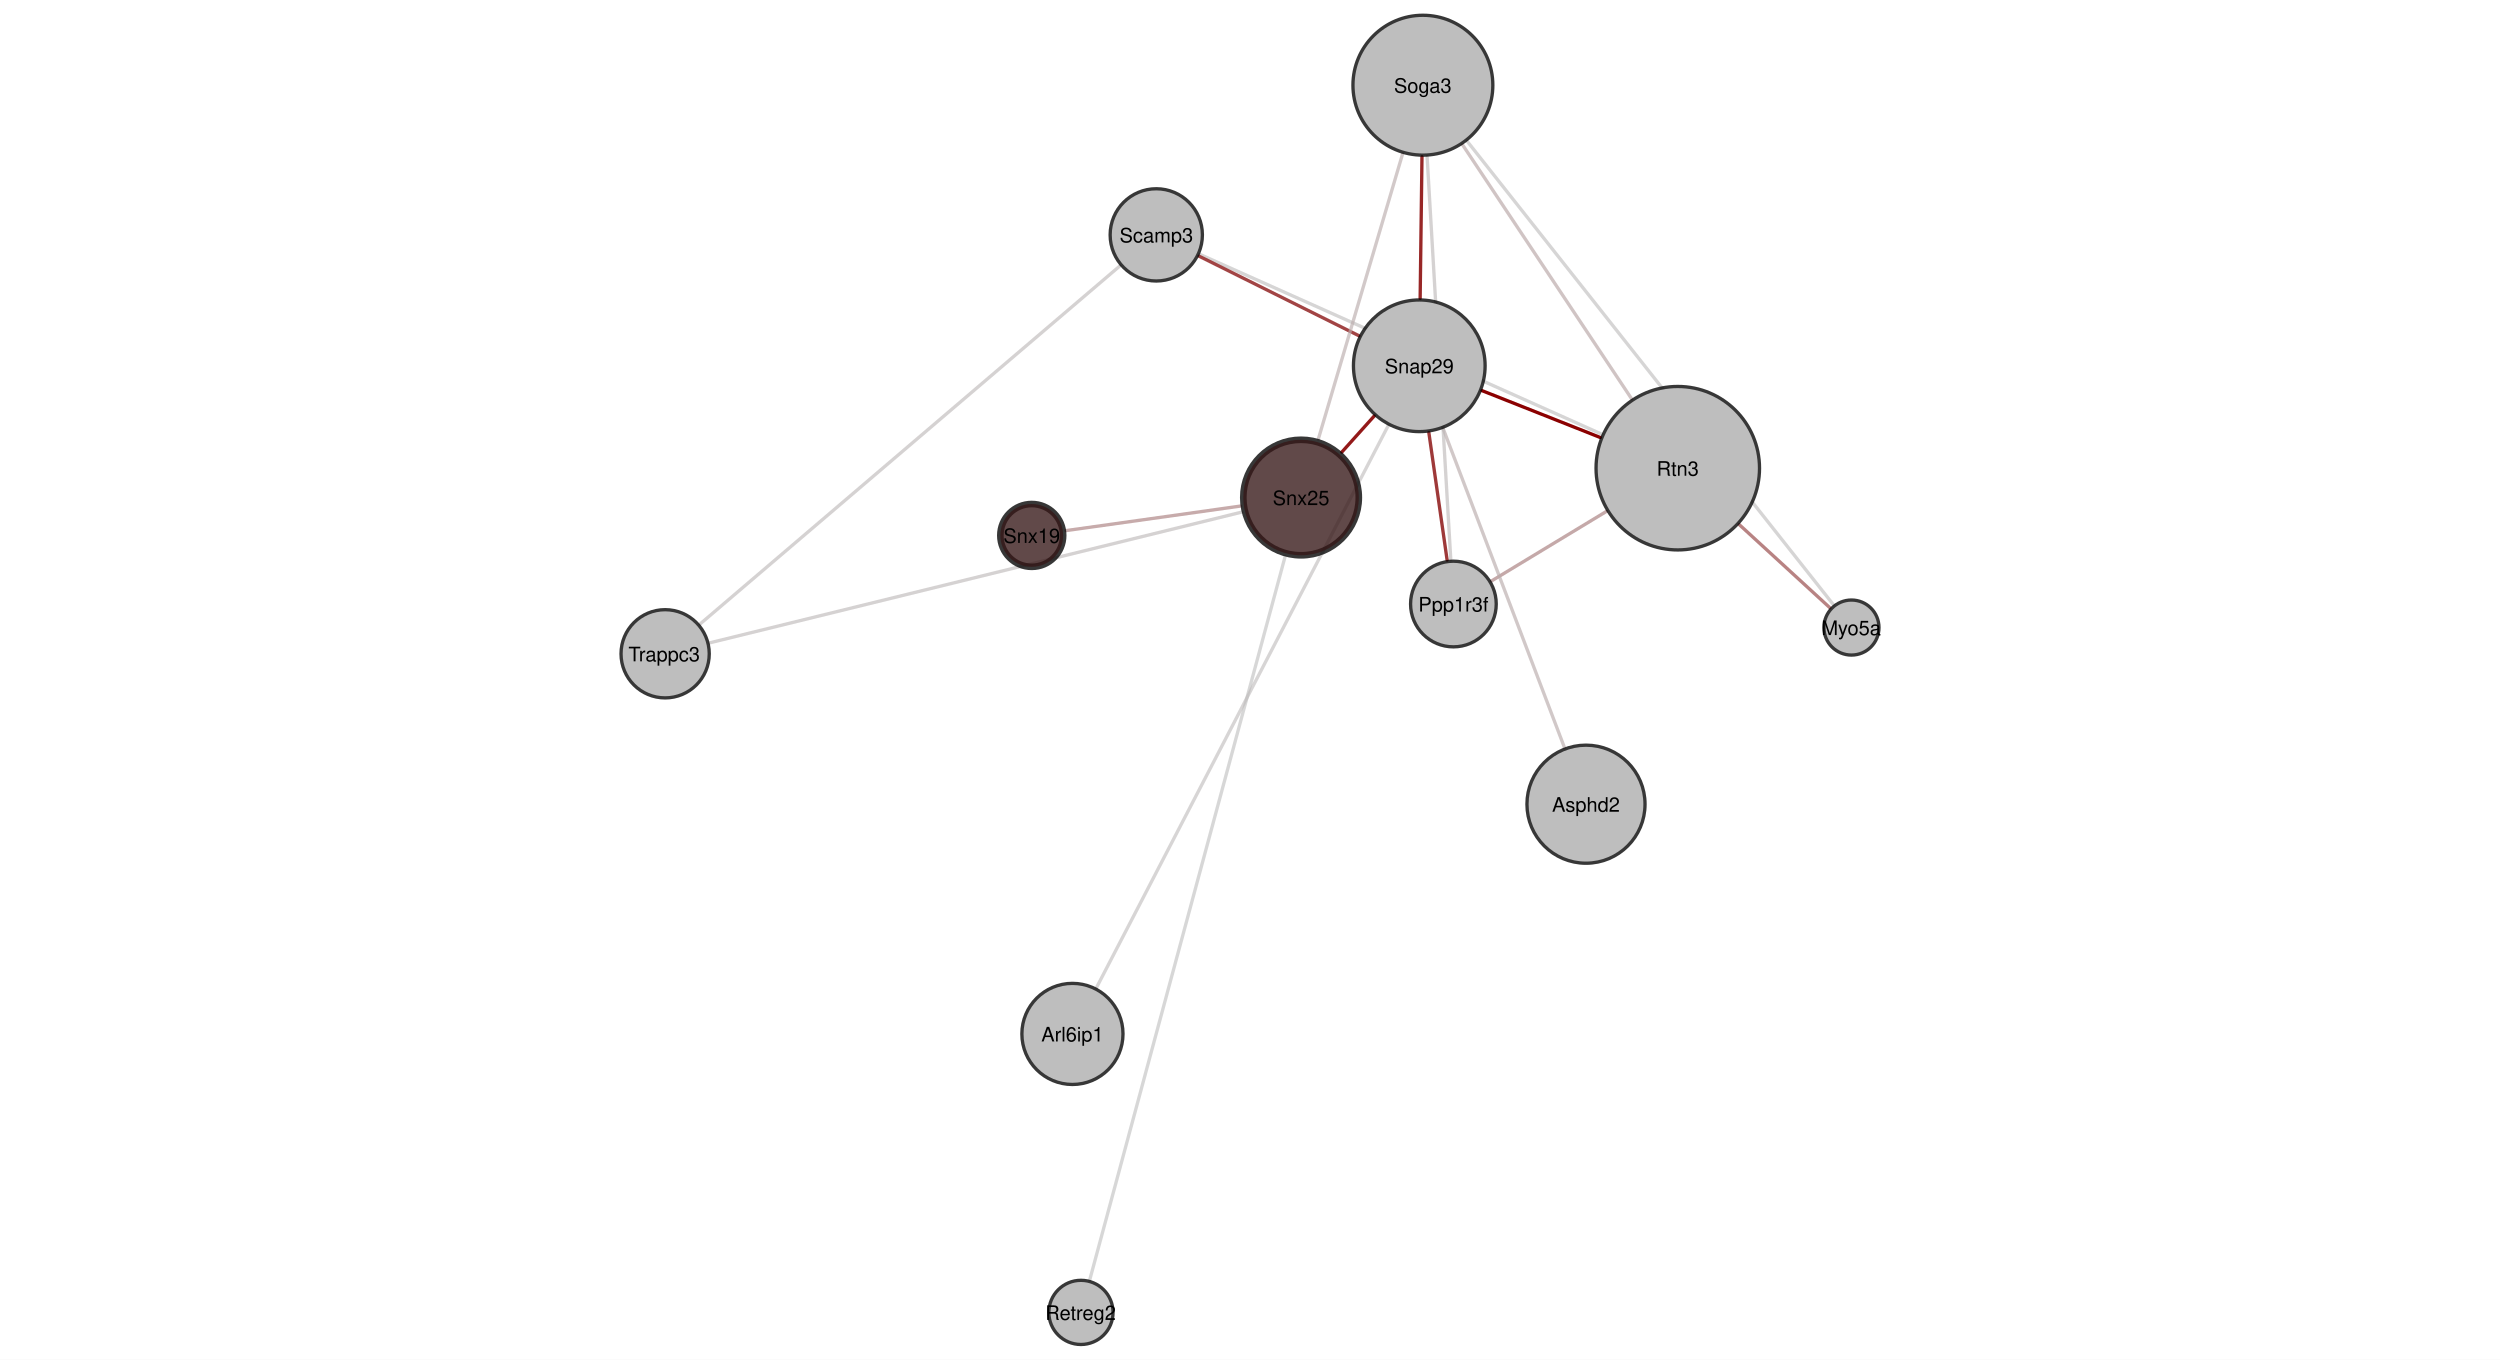
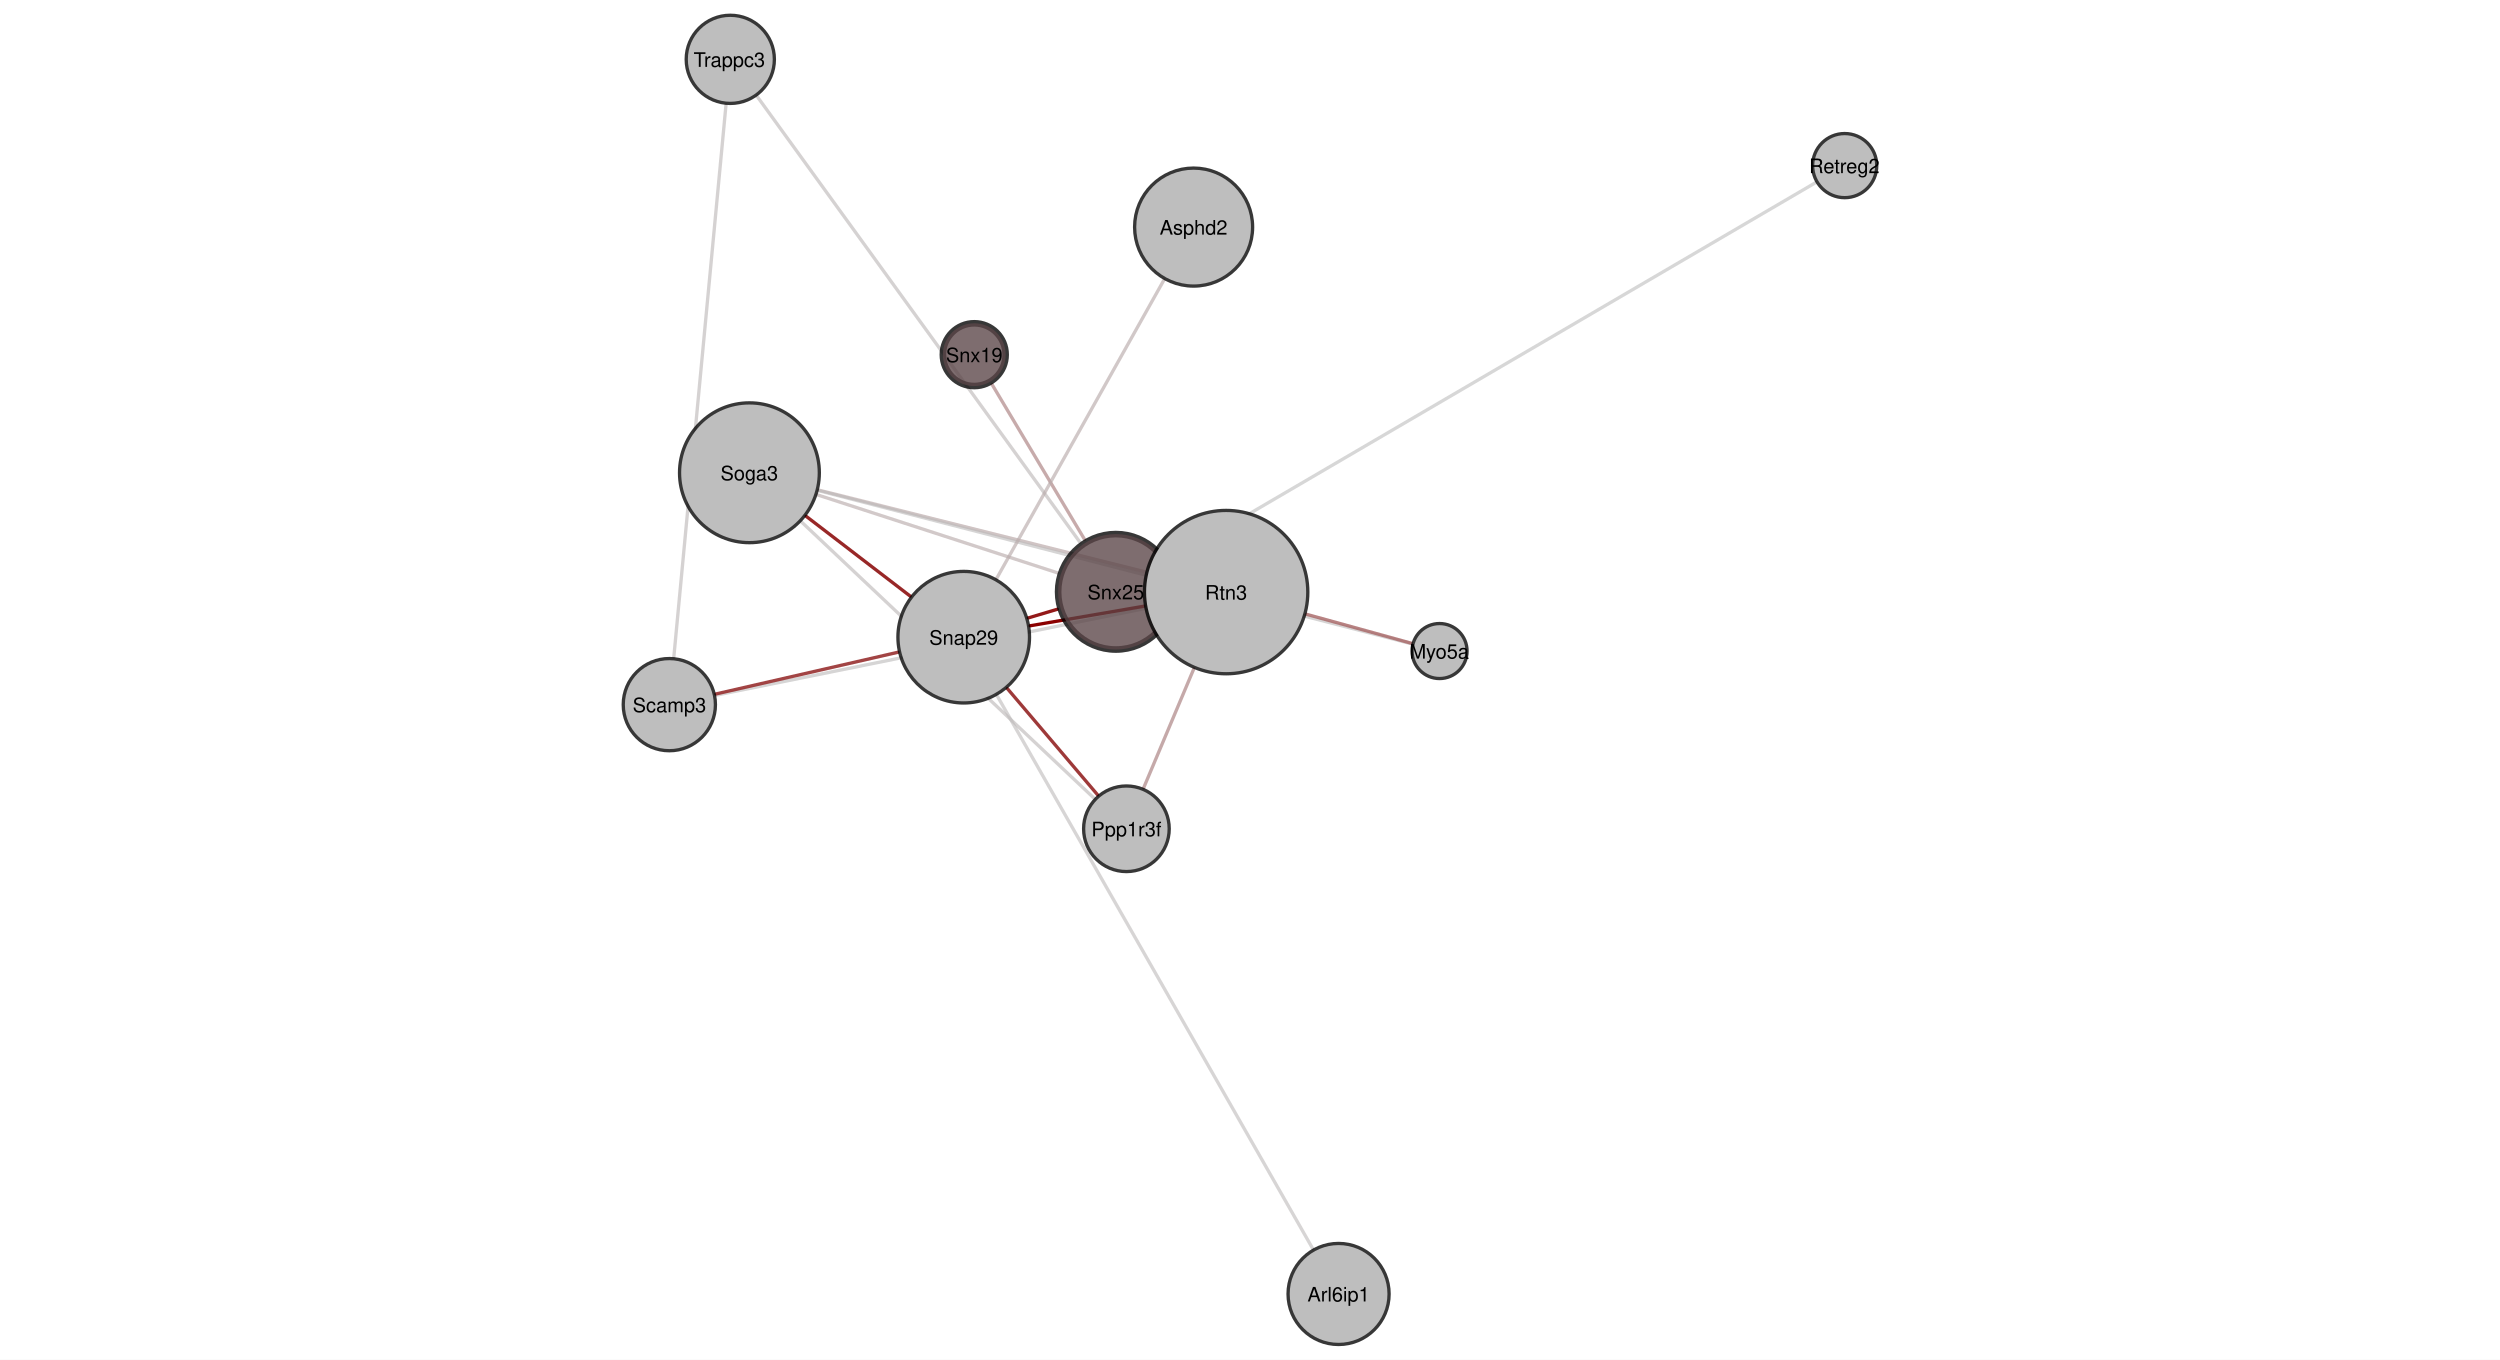
<svg xmlns="http://www.w3.org/2000/svg" version="1.1" baseProfile="full" x="0px" y="0px" width="877px" height="477px" viewBox="0 0 877 477">
  <g stroke-linejoin="miter" stroke-dashoffset="0" stroke-dasharray="none" stroke-width="1" stroke-miterlimit="10" stroke-linecap="square">
    <g fill-opacity="1" fill-rule="nonzero" stroke="none" fill="#ffffff">
      <path d="M 0 0 L 877 0 L 877 477 L 0 477 L 0 0 z" />
    </g>
-     <g transform="matrix(0.5851341, 0, 0, 0.5851341, 459.5006, 211.1498)">
+     <g transform="matrix(0.5847582, 0, 0, 0.5847582, 390.9037, 192.3258)">
+       <g stroke-linejoin="round" stroke-width="2" stroke-linecap="round" fill="none" stroke-opacity="0.624" stroke="#bcb7b7">
+         <path d="M -232.96 -265.971 L -264.255 65.296" />
+       </g>
+     </g>
+     <g transform="matrix(0.5847582, 0, 0, 0.5847582, 390.9037, 192.3258)">
+       <g stroke-linejoin="round" stroke-width="2" stroke-linecap="round" fill="none" stroke-opacity="0.624" stroke="#bcb7b7">
+         <path d="M -20.575 -3.54 L -214.282 -271.065" />
+       </g>
+     </g>
+     <g transform="matrix(0.5847582, 0, 0, 0.5847582, 390.9037, 192.3258)">
+       <g stroke-linejoin="round" stroke-width="2" stroke-linecap="round" fill="none" stroke-opacity="0.647" stroke="#b9acac">
+         <path d="M -178.068 -32.017 L -33.93 14.812" />
+       </g>
+     </g>
+     <g transform="matrix(0.5847582, 0, 0, 0.5847582, 390.9037, 192.3258)">
+       <g stroke-linejoin="round" stroke-width="2" stroke-linecap="round" fill="none" stroke-opacity="0.624" stroke="#bcb7b7">
+         <path d="M -12.142 149.974 L -187.686 -15.805" />
+       </g>
+     </g>
+     <g transform="matrix(0.5847582, 0, 0, 0.5847582, 390.9037, 192.3258)">
+       <g stroke-linejoin="round" stroke-width="2" stroke-linecap="round" fill="none" stroke-opacity="0.659" stroke="#b8a6a6">
+         <path d="M 18.572 14.163 L -177.252 -34.857" />
+       </g>
+     </g>
+     <g transform="matrix(0.5847582, 0, 0, 0.5847582, 390.9037, 192.3258)">
+       <g stroke-linejoin="round" stroke-width="2" stroke-linecap="round" fill="none" stroke-opacity="0.945" stroke="#921b1b">
+         <path d="M -122.452 28.72 L -184.838 -19.147" />
+       </g>
+     </g>
+     <g transform="matrix(0.5847582, 0, 0, 0.5847582, 390.9037, 192.3258)">
+       <g stroke-linejoin="round" stroke-width="2" stroke-linecap="round" fill="none" stroke-opacity="0.616" stroke="#bdbbbb">
+         <path d="M 178.165 57.29 L -177.332 -34.544" />
+       </g>
+     </g>
+     <g transform="matrix(0.5847582, 0, 0, 0.5847582, 390.9037, 192.3258)">
+       <g stroke-linejoin="round" stroke-width="2" stroke-linecap="round" fill="none" stroke-opacity="0.616" stroke="#bdbbbb">
+         <path d="M 18.067 36.21 L -238.866 88.144" />
+       </g>
+     </g>
+     <g transform="matrix(0.5847582, 0, 0, 0.5847582, 390.9037, 192.3258)">
+       <g stroke-linejoin="round" stroke-width="2" stroke-linecap="round" fill="none" stroke-opacity="0.902" stroke="#983030">
+         <path d="M -129.791 62.392 L -239.021 87.421" />
+       </g>
+     </g>
+     <g transform="matrix(0.5847582, 0, 0, 0.5847582, 390.9037, 192.3258)">
+       <g stroke-linejoin="round" stroke-width="2" stroke-linecap="round" fill="none" stroke-opacity="0.714" stroke="#b08a8a">
+         <path d="M -73.346 -98.246 L -17.869 -5.322" />
+       </g>
+     </g>
+     <g transform="matrix(0.5847582, 0, 0, 0.5847582, 390.9037, 192.3258)">
+       <g stroke-linejoin="round" stroke-width="2" stroke-linecap="round" fill="none" stroke-opacity="0.651" stroke="#b9aaaa">
+         <path d="M -70.561 18.055 L 29.768 -160.922" />
+       </g>
+     </g>
+     <g transform="matrix(0.5847582, 0, 0, 0.5847582, 390.9037, 192.3258)">
+       <g stroke-linejoin="round" stroke-width="2" stroke-linecap="round" fill="none" stroke-opacity="0.965" stroke="#901212">
+         <path d="M -51.571 41.786 L -34.194 36.602" />
+       </g>
+     </g>
+     <g transform="matrix(0.5847582, 0, 0, 0.5847582, 390.9037, 192.3258)">
+       <g stroke-linejoin="round" stroke-width="2" stroke-linecap="round" fill="none" stroke-opacity="0.612" stroke="#bdbbbb">
+         <path d="M 119.013 420.167 L -70.289 88.498" />
+       </g>
+     </g>
+     <g transform="matrix(0.5847582, 0, 0, 0.5847582, 390.9037, 192.3258)">
+       <g stroke-linejoin="round" stroke-width="2" stroke-linecap="round" fill="none" stroke-opacity="0.918" stroke="#962929">
+         <path d="M -10.014 147.956 L -64.155 84.199" />
+       </g>
+     </g>
+     <g transform="matrix(0.5847582, 0, 0, 0.5847582, 390.9037, 192.3258)">
+       <g stroke-linejoin="round" stroke-width="2" stroke-linecap="round" fill="none" stroke-opacity="1" stroke="#8b0000">
+         <path d="M 17.798 34.771 L -50.466 46.501" />
+       </g>
+     </g>
+     <g transform="matrix(0.5847582, 0, 0, 0.5847582, 390.9037, 192.3258)">
      <g stroke-linejoin="round" stroke-width="2" stroke-linecap="round" fill="none" stroke-opacity="0.608" stroke="#bebebe">
-         <path d="M -131.969 406.416 L -14.836 -27.21" />
-       </g>
-     </g>
-     <g transform="matrix(0.5851341, 0, 0, 0.5851341, 459.5006, 211.1498)">
-       <g stroke-linejoin="round" stroke-width="2" stroke-linecap="round" fill="none" stroke-opacity="0.612" stroke="#bdbbbb">
-         <path d="M -127.917 231.214 L 46.953 -105.646" />
-       </g>
-     </g>
-     <g transform="matrix(0.5851341, 0, 0, 0.5851341, 459.5006, 211.1498)">
-       <g stroke-linejoin="round" stroke-width="2" stroke-linecap="round" fill="none" stroke-opacity="0.624" stroke="#bcb7b7">
-         <path d="M -365.646 13.293 L -113.882 -201.449" />
-       </g>
-     </g>
-     <g transform="matrix(0.5851341, 0, 0, 0.5851341, 459.5006, 211.1498)">
-       <g stroke-linejoin="round" stroke-width="2" stroke-linecap="round" fill="none" stroke-opacity="0.624" stroke="#bcb7b7">
-         <path d="M -40.856 -53.833 L -359.875 24.555" />
-       </g>
-     </g>
-     <g transform="matrix(0.5851341, 0, 0, 0.5851341, 459.5006, 211.1498)">
-       <g stroke-linejoin="round" stroke-width="2" stroke-linecap="round" fill="none" stroke-opacity="0.714" stroke="#b08a8a">
-         <path d="M -146.113 -42.761 L -41.557 -57.47" />
-       </g>
-     </g>
-     <g transform="matrix(0.5851341, 0, 0, 0.5851341, 459.5006, 211.1498)">
-       <g stroke-linejoin="round" stroke-width="2" stroke-linecap="round" fill="none" stroke-opacity="1" stroke="#8b0000">
-         <path d="M 174.087 -98.579 L 103.218 -126.656" />
-       </g>
-     </g>
-     <g transform="matrix(0.5851341, 0, 0, 0.5851341, 459.5006, 211.1498)">
+         <path d="M 420.686 -219.333 L 32.531 7.64" />
+       </g>
+     </g>
+     <g transform="matrix(0.5847582, 0, 0, 0.5847582, 390.9037, 192.3258)">
      <g stroke-linejoin="round" stroke-width="2" stroke-linecap="round" fill="none" stroke-opacity="0.796" stroke="#a66363">
-         <path d="M 257.413 -46.359 L 311.798 3.543" />
-       </g>
-     </g>
-     <g transform="matrix(0.5851341, 0, 0, 0.5851341, 459.5006, 211.1498)">
-       <g stroke-linejoin="round" stroke-width="2" stroke-linecap="round" fill="none" stroke-opacity="0.659" stroke="#b8a6a6">
-         <path d="M 192.87 -121.787 L 91.549 -274.031" />
-       </g>
-     </g>
-     <g transform="matrix(0.5851341, 0, 0, 0.5851341, 459.5006, 211.1498)">
-       <g stroke-linejoin="round" stroke-width="2" stroke-linecap="round" fill="none" stroke-opacity="0.616" stroke="#bdbbbb">
-         <path d="M 174.932 -100.582 L -65.929 -208.342" />
-       </g>
-     </g>
-     <g transform="matrix(0.5851341, 0, 0, 0.5851341, 459.5006, 211.1498)">
+         <path d="M 115.271 39.616 L 178.24 57.008" />
+       </g>
+     </g>
+     <g transform="matrix(0.5847582, 0, 0, 0.5847582, 390.9037, 192.3258)">
      <g stroke-linejoin="round" stroke-width="2" stroke-linecap="round" fill="none" stroke-opacity="0.722" stroke="#af8888">
-         <path d="M 108.875 -12.549 L 177.799 -54.27" />
-       </g>
-     </g>
-     <g transform="matrix(0.5851341, 0, 0, 0.5851341, 459.5006, 211.1498)">
-       <g stroke-linejoin="round" stroke-width="2" stroke-linecap="round" fill="none" stroke-opacity="0.616" stroke="#bdbbbb">
-         <path d="M 313.843 1.644 L 94.381 -276.087" />
-       </g>
-     </g>
-     <g transform="matrix(0.5851341, 0, 0, 0.5851341, 459.5006, 211.1498)">
-       <g stroke-linejoin="round" stroke-width="2" stroke-linecap="round" fill="none" stroke-opacity="0.651" stroke="#b9aaaa">
-         <path d="M 79.98 -103.737 L 152.605 87.255" />
-       </g>
-     </g>
-     <g transform="matrix(0.5851341, 0, 0, 0.5851341, 459.5006, 211.1498)">
-       <g stroke-linejoin="round" stroke-width="2" stroke-linecap="round" fill="none" stroke-opacity="0.945" stroke="#921b1b">
-         <path d="M 66.118 -182.024 L 67.21 -266.843" />
-       </g>
-     </g>
-     <g transform="matrix(0.5851341, 0, 0, 0.5851341, 459.5006, 211.1498)">
-       <g stroke-linejoin="round" stroke-width="2" stroke-linecap="round" fill="none" stroke-opacity="0.965" stroke="#901212">
-         <path d="M 38.571 -111.444 L 19.182 -89.837" />
-       </g>
-     </g>
-     <g transform="matrix(0.5851341, 0, 0, 0.5851341, 459.5006, 211.1498)">
-       <g stroke-linejoin="round" stroke-width="2" stroke-linecap="round" fill="none" stroke-opacity="0.902" stroke="#983030">
-         <path d="M 29.371 -159.592 L -66.432 -207.276" />
-       </g>
-     </g>
-     <g transform="matrix(0.5851341, 0, 0, 0.5851341, 459.5006, 211.1498)">
-       <g stroke-linejoin="round" stroke-width="2" stroke-linecap="round" fill="none" stroke-opacity="0.918" stroke="#962929">
-         <path d="M 82.272 -25.141 L 71.335 -101.504" />
-       </g>
-     </g>
-     <g transform="matrix(0.5851341, 0, 0, 0.5851341, 459.5006, 211.1498)">
-       <g stroke-linejoin="round" stroke-width="2" stroke-linecap="round" fill="none" stroke-opacity="0.647" stroke="#b9acac">
-         <path d="M 55.596 -268.599 L 5.098 -97.703" />
-       </g>
-     </g>
-     <g transform="matrix(0.5851341, 0, 0, 0.5851341, 459.5006, 211.1498)">
-       <g stroke-linejoin="round" stroke-width="2" stroke-linecap="round" fill="none" stroke-opacity="0.624" stroke="#bcb7b7">
-         <path d="M 84.488 -25.365 L 70.283 -266.914" />
-       </g>
-     </g>
-     <g transform="matrix(0.5851341, 0, 0, 0.5851341, 459.5006, 211.1498)">
-       <g stroke-linejoin="round" stroke-width="4" stroke-linecap="round" fill="none" stroke-opacity="0.784" stroke="#000000">
-         <path d="M -119.009 425.952 C -119.009 436.024 -127.174 444.189 -137.246 444.189 C -147.318 444.189 -155.482 436.024 -155.482 425.952 C -155.482 415.88 -147.318 407.716 -137.246 407.716 C -127.174 407.716 -119.009 415.88 -119.009 425.952 z" />
-       </g>
-     </g>
-     <g transform="matrix(0.5851341, 0, 0, 0.5851341, 459.5006, 211.1498)">
-       <g fill-opacity="1" fill-rule="nonzero" stroke="none" fill="#bebebe">
-         <path d="M -119.009 425.952 C -119.009 436.024 -127.174 444.189 -137.246 444.189 C -147.318 444.189 -155.482 436.024 -155.482 425.952 C -155.482 415.88 -147.318 407.716 -137.246 407.716 C -127.174 407.716 -119.009 415.88 -119.009 425.952 z" />
-       </g>
-     </g>
-     <g transform="matrix(0.5851341, 0, 0, 0.5851341, 366.7033, 463.0324)">
+         <path d="M 17.611 143.706 L 47.662 72.381" />
+       </g>
+     </g>
+     <g transform="matrix(0.5847582, 0, 0, 0.5847582, 390.9037, 192.3258)">
+       <g stroke-linejoin="round" stroke-width="4" stroke-linecap="round" fill="none" stroke-opacity="0.784" stroke="#000000">
+         <path d="M -204.933 -293.295 C -204.933 -279.242 -216.325 -267.85 -230.378 -267.85 C -244.432 -267.85 -255.824 -279.242 -255.824 -293.295 C -255.824 -307.348 -244.432 -318.741 -230.378 -318.741 C -216.325 -318.741 -204.933 -307.348 -204.933 -293.295 z" />
+       </g>
+     </g>
+     <g transform="matrix(0.5847582, 0, 0, 0.5847582, 390.9037, 192.3258)">
+       <g fill-opacity="1" fill-rule="nonzero" stroke="none" fill="#bebebe">
+         <path d="M -204.933 -293.295 C -204.933 -279.242 -216.325 -267.85 -230.378 -267.85 C -244.432 -267.85 -255.824 -279.242 -255.824 -293.295 C -255.824 -307.348 -244.432 -318.741 -230.378 -318.741 C -216.325 -318.741 -204.933 -307.348 -204.933 -293.295 z" />
+       </g>
+     </g>
+     <g transform="matrix(0.5847582, 0, 0, 0.5847582, 243.3172, 23.46072)">
+       <text fill-opacity="1" font-style="normal" font-family="Helvetica" font-weight="normal" stroke="none" fill="#000000" font-size="12" x="0" y="0">Trappc3</text>
+     </g>
+     <g transform="matrix(0.5847582, 0, 0, 0.5847582, 390.9037, 192.3258)">
+       <g stroke-linejoin="round" stroke-width="4" stroke-linecap="round" fill="none" stroke-opacity="0.784" stroke="#000000">
+         <path d="M -177.967 -45.282 C -177.967 -22.676 -196.293 -4.349 -218.9 -4.349 C -241.506 -4.349 -259.833 -22.676 -259.833 -45.282 C -259.833 -67.889 -241.506 -86.215 -218.9 -86.215 C -196.293 -86.215 -177.967 -67.889 -177.967 -45.282 z" />
+       </g>
+     </g>
+     <g transform="matrix(0.5847582, 0, 0, 0.5847582, 390.9037, 192.3258)">
+       <g fill-opacity="1" fill-rule="nonzero" stroke="none" fill="#bebebe">
+         <path d="M -177.967 -45.282 C -177.967 -22.676 -196.293 -4.349 -218.9 -4.349 C -241.506 -4.349 -259.833 -22.676 -259.833 -45.282 C -259.833 -67.889 -241.506 -86.215 -218.9 -86.215 C -196.293 -86.215 -177.967 -67.889 -177.967 -45.282 z" />
+       </g>
+     </g>
+     <g transform="matrix(0.5847582, 0, 0, 0.5847582, 252.7549, 168.4883)">
+       <text fill-opacity="1" font-style="normal" font-family="Helvetica" font-weight="normal" stroke="none" fill="#000000" font-size="12" x="0" y="0">Soga3</text>
+     </g>
+     <g transform="matrix(0.5847582, 0, 0, 0.5847582, 390.9037, 192.3258)">
+       <g stroke-linejoin="round" stroke-width="4" stroke-linecap="round" fill="none" stroke-opacity="0.784" stroke="#000000">
+         <path d="M -240.298 93.821 C -240.298 108.541 -252.23 120.473 -266.95 120.473 C -281.669 120.473 -293.602 108.541 -293.602 93.821 C -293.602 79.102 -281.669 67.169 -266.95 67.169 C -252.23 67.169 -240.298 79.102 -240.298 93.821 z" />
+       </g>
+     </g>
+     <g transform="matrix(0.5847582, 0, 0, 0.5847582, 390.9037, 192.3258)">
+       <g fill-opacity="1" fill-rule="nonzero" stroke="none" fill="#bebebe">
+         <path d="M -240.298 93.821 C -240.298 108.541 -252.23 120.473 -266.95 120.473 C -281.669 120.473 -293.602 108.541 -293.602 93.821 C -293.602 79.102 -281.669 67.169 -266.95 67.169 C -252.23 67.169 -240.298 79.102 -240.298 93.821 z" />
+       </g>
+     </g>
+     <g transform="matrix(0.5847582, 0, 0, 0.5847582, 221.9318, 249.8301)">
+       <text fill-opacity="1" font-style="normal" font-family="Helvetica" font-weight="normal" stroke="none" fill="#000000" font-size="12" x="0" y="0">Scamp3</text>
+     </g>
+     <g transform="matrix(0.5847582, 0, 0, 0.5847582, 390.9037, 192.3258)">
+       <g stroke-linejoin="round" stroke-width="4" stroke-linecap="round" fill="none" stroke-opacity="0.784" stroke="#000000">
+         <path d="M -65.195 -116.13 C -65.195 -105.731 -73.624 -97.301 -84.023 -97.301 C -94.422 -97.301 -102.851 -105.731 -102.851 -116.13 C -102.851 -126.528 -94.422 -134.958 -84.023 -134.958 C -73.624 -134.958 -65.195 -126.528 -65.195 -116.13 z" />
+       </g>
+     </g>
+     <g transform="matrix(0.5847582, 0, 0, 0.5847582, 390.9037, 192.3258)">
+       <g fill-opacity="0.784" fill-rule="nonzero" stroke="none" fill="#5b4548">
+         <path d="M -65.195 -116.13 C -65.195 -105.731 -73.624 -97.301 -84.023 -97.301 C -94.422 -97.301 -102.851 -105.731 -102.851 -116.13 C -102.851 -126.528 -94.422 -134.958 -84.023 -134.958 C -73.624 -134.958 -65.195 -126.528 -65.195 -116.13 z" />
+       </g>
+     </g>
+     <g transform="matrix(0.5847582, 0, 0, 0.5847582, 331.8223, 127.0598)">
+       <text fill-opacity="1" font-style="normal" font-family="Helvetica" font-weight="normal" stroke="none" fill="#000000" font-size="12" x="0" y="0">Snx19</text>
+     </g>
+     <g transform="matrix(0.5847582, 0, 0, 0.5847582, 390.9037, 192.3258)">
+       <g stroke-linejoin="round" stroke-width="4" stroke-linecap="round" fill="none" stroke-opacity="0.784" stroke="#000000">
+         <path d="M -51.882 53.353 C -51.882 74.598 -69.104 91.819 -90.348 91.819 C -111.592 91.819 -128.814 74.598 -128.814 53.353 C -128.814 32.109 -111.592 14.887 -90.348 14.887 C -69.104 14.887 -51.882 32.109 -51.882 53.353 z" />
+       </g>
+     </g>
+     <g transform="matrix(0.5847582, 0, 0, 0.5847582, 390.9037, 192.3258)">
+       <g fill-opacity="1" fill-rule="nonzero" stroke="none" fill="#bebebe">
+         <path d="M -51.882 53.353 C -51.882 74.598 -69.104 91.819 -90.348 91.819 C -111.592 91.819 -128.814 74.598 -128.814 53.353 C -128.814 32.109 -111.592 14.887 -90.348 14.887 C -69.104 14.887 -51.882 32.109 -51.882 53.353 z" />
+       </g>
+     </g>
+     <g transform="matrix(0.5847582, 0, 0, 0.5847582, 325.9755, 226.1663)">
+       <text fill-opacity="1" font-style="normal" font-family="Helvetica" font-weight="normal" stroke="none" fill="#000000" font-size="12" x="0" y="0">Snap29</text>
+     </g>
+     <g transform="matrix(0.5847582, 0, 0, 0.5847582, 390.9037, 192.3258)">
+       <g stroke-linejoin="round" stroke-width="4" stroke-linecap="round" fill="none" stroke-opacity="0.784" stroke="#000000">
+         <path d="M 81.959 -192.669 C 81.959 -173.674 66.56 -158.275 47.564 -158.275 C 28.569 -158.275 13.17 -173.674 13.17 -192.669 C 13.17 -211.665 28.569 -227.064 47.564 -227.064 C 66.56 -227.064 81.959 -211.665 81.959 -192.669 z" />
+       </g>
+     </g>
+     <g transform="matrix(0.5847582, 0, 0, 0.5847582, 390.9037, 192.3258)">
+       <g fill-opacity="1" fill-rule="nonzero" stroke="none" fill="#bebebe">
+         <path d="M 81.959 -192.669 C 81.959 -173.674 66.56 -158.275 47.564 -158.275 C 28.569 -158.275 13.17 -173.674 13.17 -192.669 C 13.17 -211.665 28.569 -227.064 47.564 -227.064 C 66.56 -227.064 81.959 -211.665 81.959 -192.669 z" />
+       </g>
+     </g>
+     <g transform="matrix(0.5847582, 0, 0, 0.5847582, 406.8177, 82.30256)">
+       <text fill-opacity="1" font-style="normal" font-family="Helvetica" font-weight="normal" stroke="none" fill="#000000" font-size="12" x="0" y="0">Asphd2</text>
+     </g>
+     <g transform="matrix(0.5847582, 0, 0, 0.5847582, 390.9037, 192.3258)">
+       <g stroke-linejoin="round" stroke-width="4" stroke-linecap="round" fill="none" stroke-opacity="0.784" stroke="#000000">
+         <path d="M 35.54 26.13 C 35.54 45.257 20.035 60.762 0.909 60.762 C -18.218 60.762 -33.723 45.257 -33.723 26.13 C -33.723 7.004 -18.218 -8.501 0.909 -8.501 C 20.035 -8.501 35.54 7.004 35.54 26.13 z" />
+       </g>
+     </g>
+     <g transform="matrix(0.5847582, 0, 0, 0.5847582, 390.9037, 192.3258)">
+       <g fill-opacity="0.784" fill-rule="nonzero" stroke="none" fill="#5b4548">
+         <path d="M 35.54 26.13 C 35.54 45.257 20.035 60.762 0.909 60.762 C -18.218 60.762 -33.723 45.257 -33.723 26.13 C -33.723 7.004 -18.218 -8.501 0.909 -8.501 C 20.035 -8.501 35.54 7.004 35.54 26.13 z" />
+       </g>
+     </g>
+     <g transform="matrix(0.5847582, 0, 0, 0.5847582, 381.4868, 210.2474)">
+       <text fill-opacity="1" font-style="normal" font-family="Helvetica" font-weight="normal" stroke="none" fill="#000000" font-size="12" x="0" y="0">Snx25</text>
+     </g>
+     <g transform="matrix(0.5847582, 0, 0, 0.5847582, 390.9037, 192.3258)">
+       <g stroke-linejoin="round" stroke-width="4" stroke-linecap="round" fill="none" stroke-opacity="0.784" stroke="#000000">
+         <path d="M 456.391 -229.548 C 456.391 -219.476 448.226 -211.312 438.155 -211.312 C 428.083 -211.312 419.918 -219.476 419.918 -229.548 C 419.918 -239.62 428.083 -247.785 438.155 -247.785 C 448.226 -247.785 456.391 -239.62 456.391 -229.548 z" />
+       </g>
+     </g>
+     <g transform="matrix(0.5847582, 0, 0, 0.5847582, 390.9037, 192.3258)">
+       <g fill-opacity="1" fill-rule="nonzero" stroke="none" fill="#bebebe">
+         <path d="M 456.391 -229.548 C 456.391 -219.476 448.226 -211.312 438.155 -211.312 C 428.083 -211.312 419.918 -219.476 419.918 -229.548 C 419.918 -239.62 428.083 -247.785 438.155 -247.785 C 448.226 -247.785 456.391 -239.62 456.391 -229.548 z" />
+       </g>
+     </g>
+     <g transform="matrix(0.5847582, 0, 0, 0.5847582, 634.6362, 60.73732)">
      <text fill-opacity="1" font-style="normal" font-family="Helvetica" font-weight="normal" stroke="none" fill="#000000" font-size="12" x="0" y="0">Retreg2</text>
    </g>
-     <g transform="matrix(0.5851341, 0, 0, 0.5851341, 459.5006, 211.1498)">
-       <g stroke-linejoin="round" stroke-width="4" stroke-linecap="round" fill="none" stroke-opacity="0.784" stroke="#000000">
-         <path d="M -113.034 259.002 C -113.034 275.188 -126.155 288.31 -142.342 288.31 C -158.529 288.31 -171.65 275.188 -171.65 259.002 C -171.65 242.815 -158.529 229.693 -142.342 229.693 C -126.155 229.693 -113.034 242.815 -113.034 259.002 z" />
-       </g>
-     </g>
-     <g transform="matrix(0.5851341, 0, 0, 0.5851341, 459.5006, 211.1498)">
-       <g fill-opacity="1" fill-rule="nonzero" stroke="none" fill="#bebebe">
-         <path d="M -113.034 259.002 C -113.034 275.188 -126.155 288.31 -142.342 288.31 C -158.529 288.31 -171.65 275.188 -171.65 259.002 C -171.65 242.815 -158.529 229.693 -142.342 229.693 C -126.155 229.693 -113.034 242.815 -113.034 259.002 z" />
-       </g>
-     </g>
-     <g transform="matrix(0.5851341, 0, 0, 0.5851341, 365.2831, 365.3439)">
+     <g transform="matrix(0.5847582, 0, 0, 0.5847582, 390.9037, 192.3258)">
+       <g stroke-linejoin="round" stroke-width="4" stroke-linecap="round" fill="none" stroke-opacity="0.784" stroke="#000000">
+         <path d="M 163.841 447.358 C 163.841 463.545 150.72 476.667 134.533 476.667 C 118.346 476.667 105.224 463.545 105.224 447.358 C 105.224 431.172 118.346 418.05 134.533 418.05 C 150.72 418.05 163.841 431.172 163.841 447.358 z" />
+       </g>
+     </g>
+     <g transform="matrix(0.5847582, 0, 0, 0.5847582, 390.9037, 192.3258)">
+       <g fill-opacity="1" fill-rule="nonzero" stroke="none" fill="#bebebe">
+         <path d="M 163.841 447.358 C 163.841 463.545 150.72 476.667 134.533 476.667 C 118.346 476.667 105.224 463.545 105.224 447.358 C 105.224 431.172 118.346 418.05 134.533 418.05 C 150.72 418.05 163.841 431.172 163.841 447.358 z" />
+       </g>
+     </g>
+     <g transform="matrix(0.5847582, 0, 0, 0.5847582, 458.6515, 456.5638)">
      <text fill-opacity="1" font-style="normal" font-family="Helvetica" font-weight="normal" stroke="none" fill="#000000" font-size="12" x="0" y="0">Arl6ip1</text>
    </g>
-     <g transform="matrix(0.5851341, 0, 0, 0.5851341, 459.5006, 211.1498)">
-       <g stroke-linejoin="round" stroke-width="4" stroke-linecap="round" fill="none" stroke-opacity="0.784" stroke="#000000">
-         <path d="M -361.082 31.104 C -361.082 45.157 -372.474 56.55 -386.528 56.55 C -400.581 56.55 -411.973 45.157 -411.973 31.104 C -411.973 17.051 -400.581 5.659 -386.528 5.659 C -372.474 5.659 -361.082 17.051 -361.082 31.104 z" />
-       </g>
-     </g>
-     <g transform="matrix(0.5851341, 0, 0, 0.5851341, 459.5006, 211.1498)">
-       <g fill-opacity="1" fill-rule="nonzero" stroke="none" fill="#bebebe">
-         <path d="M -361.082 31.104 C -361.082 45.157 -372.474 56.55 -386.528 56.55 C -400.581 56.55 -411.973 45.157 -411.973 31.104 C -411.973 17.051 -400.581 5.659 -386.528 5.659 C -372.474 5.659 -361.082 17.051 -361.082 31.104 z" />
-       </g>
-     </g>
-     <g transform="matrix(0.5851341, 0, 0, 0.5851341, 220.4509, 231.9933)">
-       <text fill-opacity="1" font-style="normal" font-family="Helvetica" font-weight="normal" stroke="none" fill="#000000" font-size="12" x="0" y="0">Trappc3</text>
-     </g>
-     <g transform="matrix(0.5851341, 0, 0, 0.5851341, 459.5006, 211.1498)">
-       <g stroke-linejoin="round" stroke-width="4" stroke-linecap="round" fill="none" stroke-opacity="0.784" stroke="#000000">
-         <path d="M -147.91 -39.859 C -147.91 -29.461 -156.339 -21.031 -166.738 -21.031 C -177.137 -21.031 -185.566 -29.461 -185.566 -39.859 C -185.566 -50.258 -177.137 -58.688 -166.738 -58.688 C -156.339 -58.688 -147.91 -50.258 -147.91 -39.859 z" />
-       </g>
-     </g>
-     <g transform="matrix(0.5851341, 0, 0, 0.5851341, 459.5006, 211.1498)">
-       <g fill-opacity="0.784" fill-rule="nonzero" stroke="none" fill="#361817">
-         <path d="M -147.91 -39.859 C -147.91 -29.461 -156.339 -21.031 -166.738 -21.031 C -177.137 -21.031 -185.566 -29.461 -185.566 -39.859 C -185.566 -50.258 -177.137 -58.688 -166.738 -58.688 C -156.339 -58.688 -147.91 -50.258 -147.91 -39.859 z" />
-       </g>
-     </g>
-     <g transform="matrix(0.5851341, 0, 0, 0.5851341, 351.9818, 190.4702)">
-       <text fill-opacity="1" font-style="normal" font-family="Helvetica" font-weight="normal" stroke="none" fill="#000000" font-size="12" x="0" y="0">Snx19</text>
-     </g>
-     <g transform="matrix(0.5851341, 0, 0, 0.5851341, 459.5006, 211.1498)">
-       <g stroke-linejoin="round" stroke-width="4" stroke-linecap="round" fill="none" stroke-opacity="0.784" stroke="#000000">
-         <path d="M 268.572 -80.163 C 268.572 -53.653 247.082 -32.163 220.572 -32.163 C 194.062 -32.163 172.572 -53.653 172.572 -80.163 C 172.572 -106.673 194.062 -128.163 220.572 -128.163 C 247.082 -128.163 268.572 -106.673 268.572 -80.163 z" />
-       </g>
-     </g>
-     <g transform="matrix(0.5851341, 0, 0, 0.5851341, 459.5006, 211.1498)">
-       <g fill-opacity="1" fill-rule="nonzero" stroke="none" fill="#bebebe">
-         <path d="M 268.572 -80.163 C 268.572 -53.653 247.082 -32.163 220.572 -32.163 C 194.062 -32.163 172.572 -53.653 172.572 -80.163 C 172.572 -106.673 194.062 -128.163 220.572 -128.163 C 247.082 -128.163 268.572 -106.673 268.572 -80.163 z" />
-       </g>
-     </g>
-     <g transform="matrix(0.5851341, 0, 0, 0.5851341, 581.149, 166.8871)">
+     <g transform="matrix(0.5847582, 0, 0, 0.5847582, 390.9037, 192.3258)">
+       <g stroke-linejoin="round" stroke-width="4" stroke-linecap="round" fill="none" stroke-opacity="0.784" stroke="#000000">
+         <path d="M 210.609 61.667 C 210.609 70.228 203.669 77.167 195.109 77.167 C 186.548 77.167 179.609 70.228 179.609 61.667 C 179.609 53.107 186.548 46.167 195.109 46.167 C 203.669 46.167 210.609 53.107 210.609 61.667 z" />
+       </g>
+     </g>
+     <g transform="matrix(0.5847582, 0, 0, 0.5847582, 390.9037, 192.3258)">
+       <g fill-opacity="1" fill-rule="nonzero" stroke="none" fill="#bebebe">
+         <path d="M 210.609 61.667 C 210.609 70.228 203.669 77.167 195.109 77.167 C 186.548 77.167 179.609 70.228 179.609 61.667 C 179.609 53.107 186.548 46.167 195.109 46.167 C 203.669 46.167 210.609 53.107 210.609 61.667 z" />
+       </g>
+     </g>
+     <g transform="matrix(0.5847582, 0, 0, 0.5847582, 494.4644, 231.0279)">
+       <text fill-opacity="1" font-style="normal" font-family="Helvetica" font-weight="normal" stroke="none" fill="#000000" font-size="12" x="0" y="0">Myo5a</text>
+     </g>
+     <g transform="matrix(0.5847582, 0, 0, 0.5847582, 390.9037, 192.3258)">
+       <g stroke-linejoin="round" stroke-width="4" stroke-linecap="round" fill="none" stroke-opacity="0.784" stroke="#000000">
+         <path d="M 31.93 168.29 C 31.93 181.919 20.882 192.967 7.253 192.967 C -6.375 192.967 -17.423 181.919 -17.423 168.29 C -17.423 154.662 -6.375 143.613 7.253 143.613 C 20.882 143.613 31.93 154.662 31.93 168.29 z" />
+       </g>
+     </g>
+     <g transform="matrix(0.5847582, 0, 0, 0.5847582, 390.9037, 192.3258)">
+       <g fill-opacity="1" fill-rule="nonzero" stroke="none" fill="#bebebe">
+         <path d="M 31.93 168.29 C 31.93 181.919 20.882 192.967 7.253 192.967 C -6.375 192.967 -17.423 181.919 -17.423 168.29 C -17.423 154.662 -6.375 143.613 7.253 143.613 C 20.882 143.613 31.93 154.662 31.93 168.29 z" />
+       </g>
+     </g>
+     <g transform="matrix(0.5847582, 0, 0, 0.5847582, 382.8568, 293.3766)">
+       <text fill-opacity="1" font-style="normal" font-family="Helvetica" font-weight="normal" stroke="none" fill="#000000" font-size="12" x="0" y="0">Ppp1r3f</text>
+     </g>
+     <g transform="matrix(0.5847582, 0, 0, 0.5847582, 390.9037, 192.3258)">
+       <g stroke-linejoin="round" stroke-width="4" stroke-linecap="round" fill="none" stroke-opacity="0.784" stroke="#000000">
+         <path d="M 115.076 26.304 C 115.076 52.814 93.585 74.304 67.076 74.304 C 40.566 74.304 19.076 52.814 19.076 26.304 C 19.076 -0.206 40.566 -21.696 67.076 -21.696 C 93.585 -21.696 115.076 -0.206 115.076 26.304 z" />
+       </g>
+     </g>
+     <g transform="matrix(0.5847582, 0, 0, 0.5847582, 390.9037, 192.3258)">
+       <g fill-opacity="1" fill-rule="nonzero" stroke="none" fill="#bebebe">
+         <path d="M 115.076 26.304 C 115.076 52.814 93.585 74.304 67.076 74.304 C 40.566 74.304 19.076 52.814 19.076 26.304 C 19.076 -0.206 40.566 -21.696 67.076 -21.696 C 93.585 -21.696 115.076 -0.206 115.076 26.304 z" />
+       </g>
+     </g>
+     <g transform="matrix(0.5847582, 0, 0, 0.5847582, 422.7157, 210.349)">
      <text fill-opacity="1" font-style="normal" font-family="Helvetica" font-weight="normal" stroke="none" fill="#000000" font-size="12" x="0" y="0">Rtn3</text>
-     </g>
-     <g transform="matrix(0.5851341, 0, 0, 0.5851341, 459.5006, 211.1498)">
-       <g stroke-linejoin="round" stroke-width="4" stroke-linecap="round" fill="none" stroke-opacity="0.784" stroke="#000000">
-         <path d="M 340.193 15.374 C 340.193 23.935 333.253 30.874 324.693 30.874 C 316.132 30.874 309.193 23.935 309.193 15.374 C 309.193 6.814 316.132 -0.126 324.693 -0.126 C 333.253 -0.126 340.193 6.814 340.193 15.374 z" />
-       </g>
-     </g>
-     <g transform="matrix(0.5851341, 0, 0, 0.5851341, 459.5006, 211.1498)">
-       <g fill-opacity="1" fill-rule="nonzero" stroke="none" fill="#bebebe">
-         <path d="M 340.193 15.374 C 340.193 23.935 333.253 30.874 324.693 30.874 C 316.132 30.874 309.193 23.935 309.193 15.374 C 309.193 6.814 316.132 -0.126 324.693 -0.126 C 333.253 -0.126 340.193 6.814 340.193 15.374 z" />
-       </g>
-     </g>
-     <g transform="matrix(0.5851341, 0, 0, 0.5851341, 638.9518, 222.7892)">
-       <text fill-opacity="1" font-style="normal" font-family="Helvetica" font-weight="normal" stroke="none" fill="#000000" font-size="12" x="0" y="0">Myo5a</text>
-     </g>
-     <g transform="matrix(0.5851341, 0, 0, 0.5851341, 459.5006, 211.1498)">
-       <g stroke-linejoin="round" stroke-width="4" stroke-linecap="round" fill="none" stroke-opacity="0.784" stroke="#000000">
-         <path d="M 104.063 -141.561 C 104.063 -120.317 86.841 -103.095 65.597 -103.095 C 44.353 -103.095 27.131 -120.317 27.131 -141.561 C 27.131 -162.805 44.353 -180.027 65.597 -180.027 C 86.841 -180.027 104.063 -162.805 104.063 -141.561 z" />
-       </g>
-     </g>
-     <g transform="matrix(0.5851341, 0, 0, 0.5851341, 459.5006, 211.1498)">
-       <g fill-opacity="1" fill-rule="nonzero" stroke="none" fill="#bebebe">
-         <path d="M 104.063 -141.561 C 104.063 -120.317 86.841 -103.095 65.597 -103.095 C 44.353 -103.095 27.131 -120.317 27.131 -141.561 C 27.131 -162.805 44.353 -180.027 65.597 -180.027 C 86.841 -180.027 104.063 -162.805 104.063 -141.561 z" />
-       </g>
-     </g>
-     <g transform="matrix(0.5851341, 0, 0, 0.5851341, 485.7795, 130.9609)">
-       <text fill-opacity="1" font-style="normal" font-family="Helvetica" font-weight="normal" stroke="none" fill="#000000" font-size="12" x="0" y="0">Snap29</text>
-     </g>
-     <g transform="matrix(0.5851341, 0, 0, 0.5851341, 459.5006, 211.1498)">
-       <g stroke-linejoin="round" stroke-width="4" stroke-linecap="round" fill="none" stroke-opacity="0.784" stroke="#000000">
-         <path d="M 108.695 -309.772 C 108.695 -287.166 90.369 -268.839 67.763 -268.839 C 45.156 -268.839 26.83 -287.166 26.83 -309.772 C 26.83 -332.379 45.156 -350.705 67.763 -350.705 C 90.369 -350.705 108.695 -332.379 108.695 -309.772 z" />
-       </g>
-     </g>
-     <g transform="matrix(0.5851341, 0, 0, 0.5851341, 459.5006, 211.1498)">
-       <g fill-opacity="1" fill-rule="nonzero" stroke="none" fill="#bebebe">
-         <path d="M 108.695 -309.772 C 108.695 -287.166 90.369 -268.839 67.763 -268.839 C 45.156 -268.839 26.83 -287.166 26.83 -309.772 C 26.83 -332.379 45.156 -350.705 67.763 -350.705 C 90.369 -350.705 108.695 -332.379 108.695 -309.772 z" />
-       </g>
-     </g>
-     <g transform="matrix(0.5851341, 0, 0, 0.5851341, 488.999, 32.53484)">
-       <text fill-opacity="1" font-style="normal" font-family="Helvetica" font-weight="normal" stroke="none" fill="#000000" font-size="12" x="0" y="0">Soga3</text>
-     </g>
-     <g transform="matrix(0.5851341, 0, 0, 0.5851341, 459.5006, 211.1498)">
-       <g stroke-linejoin="round" stroke-width="4" stroke-linecap="round" fill="none" stroke-opacity="0.784" stroke="#000000">
-         <path d="M 199.935 121.274 C 199.935 140.269 184.536 155.668 165.541 155.668 C 146.545 155.668 131.146 140.269 131.146 121.274 C 131.146 102.278 146.545 86.879 165.541 86.879 C 184.536 86.879 199.935 102.278 199.935 121.274 z" />
-       </g>
-     </g>
-     <g transform="matrix(0.5851341, 0, 0, 0.5851341, 459.5006, 211.1498)">
-       <g fill-opacity="1" fill-rule="nonzero" stroke="none" fill="#bebebe">
-         <path d="M 199.935 121.274 C 199.935 140.269 184.536 155.668 165.541 155.668 C 146.545 155.668 131.146 140.269 131.146 121.274 C 131.146 102.278 146.545 86.879 165.541 86.879 C 184.536 86.879 199.935 102.278 199.935 121.274 z" />
-       </g>
-     </g>
-     <g transform="matrix(0.5851341, 0, 0, 0.5851341, 544.4569, 284.7545)">
-       <text fill-opacity="1" font-style="normal" font-family="Helvetica" font-weight="normal" stroke="none" fill="#000000" font-size="12" x="0" y="0">Asphd2</text>
-     </g>
-     <g transform="matrix(0.5851341, 0, 0, 0.5851341, 459.5006, 211.1498)">
-       <g stroke-linejoin="round" stroke-width="4" stroke-linecap="round" fill="none" stroke-opacity="0.784" stroke="#000000">
-         <path d="M -65.431 -220.043 C -65.431 -205.323 -77.363 -193.391 -92.083 -193.391 C -106.802 -193.391 -118.735 -205.323 -118.735 -220.043 C -118.735 -234.762 -106.802 -246.695 -92.083 -246.695 C -77.363 -246.695 -65.431 -234.762 -65.431 -220.043 z" />
-       </g>
-     </g>
-     <g transform="matrix(0.5851341, 0, 0, 0.5851341, 459.5006, 211.1498)">
-       <g fill-opacity="1" fill-rule="nonzero" stroke="none" fill="#bebebe">
-         <path d="M -65.431 -220.043 C -65.431 -205.323 -77.363 -193.391 -92.083 -193.391 C -106.802 -193.391 -118.735 -205.323 -118.735 -220.043 C -118.735 -234.762 -106.802 -246.695 -92.083 -246.695 C -77.363 -246.695 -65.431 -234.762 -65.431 -220.043 z" />
-       </g>
-     </g>
-     <g transform="matrix(0.5851341, 0, 0, 0.5851341, 392.7406, 85.0386)">
-       <text fill-opacity="1" font-style="normal" font-family="Helvetica" font-weight="normal" stroke="none" fill="#000000" font-size="12" x="0" y="0">Scamp3</text>
-     </g>
-     <g transform="matrix(0.5851341, 0, 0, 0.5851341, 459.5006, 211.1498)">
-       <g stroke-linejoin="round" stroke-width="4" stroke-linecap="round" fill="none" stroke-opacity="0.784" stroke="#000000">
-         <path d="M 29.348 -62.574 C 29.348 -43.447 13.843 -27.942 -5.283 -27.942 C -24.409 -27.942 -39.914 -43.447 -39.914 -62.574 C -39.914 -81.7 -24.409 -97.205 -5.283 -97.205 C 13.843 -97.205 29.348 -81.7 29.348 -62.574 z" />
-       </g>
-     </g>
-     <g transform="matrix(0.5851341, 0, 0, 0.5851341, 459.5006, 211.1498)">
-       <g fill-opacity="0.784" fill-rule="nonzero" stroke="none" fill="#361817">
-         <path d="M 29.348 -62.574 C 29.348 -43.447 13.843 -27.942 -5.283 -27.942 C -24.409 -27.942 -39.914 -43.447 -39.914 -62.574 C -39.914 -81.7 -24.409 -97.205 -5.283 -97.205 C 13.843 -97.205 29.348 -81.7 29.348 -62.574 z" />
-       </g>
-     </g>
-     <g transform="matrix(0.5851341, 0, 0, 0.5851341, 446.4547, 177.1792)">
-       <text fill-opacity="1" font-style="normal" font-family="Helvetica" font-weight="normal" stroke="none" fill="#000000" font-size="12" x="0" y="0">Snx25</text>
-     </g>
-     <g transform="matrix(0.5851341, 0, 0, 0.5851341, 459.5006, 211.1498)">
-       <g stroke-linejoin="round" stroke-width="4" stroke-linecap="round" fill="none" stroke-opacity="0.784" stroke="#000000">
-         <path d="M 110.731 1.266 C 110.731 14.895 99.682 25.943 86.054 25.943 C 72.425 25.943 61.377 14.895 61.377 1.266 C 61.377 -12.363 72.425 -23.411 86.054 -23.411 C 99.682 -23.411 110.731 -12.363 110.731 1.266 z" />
-       </g>
-     </g>
-     <g transform="matrix(0.5851341, 0, 0, 0.5851341, 459.5006, 211.1498)">
-       <g fill-opacity="1" fill-rule="nonzero" stroke="none" fill="#bebebe">
-         <path d="M 110.731 1.266 C 110.731 14.895 99.682 25.943 86.054 25.943 C 72.425 25.943 61.377 14.895 61.377 1.266 C 61.377 -12.363 72.425 -23.411 86.054 -23.411 C 99.682 -23.411 110.731 -12.363 110.731 1.266 z" />
-       </g>
-     </g>
-     <g transform="matrix(0.5851341, 0, 0, 0.5851341, 497.5572, 214.534)">
-       <text fill-opacity="1" font-style="normal" font-family="Helvetica" font-weight="normal" stroke="none" fill="#000000" font-size="12" x="0" y="0">Ppp1r3f</text>
    </g>
  </g>
</svg>
